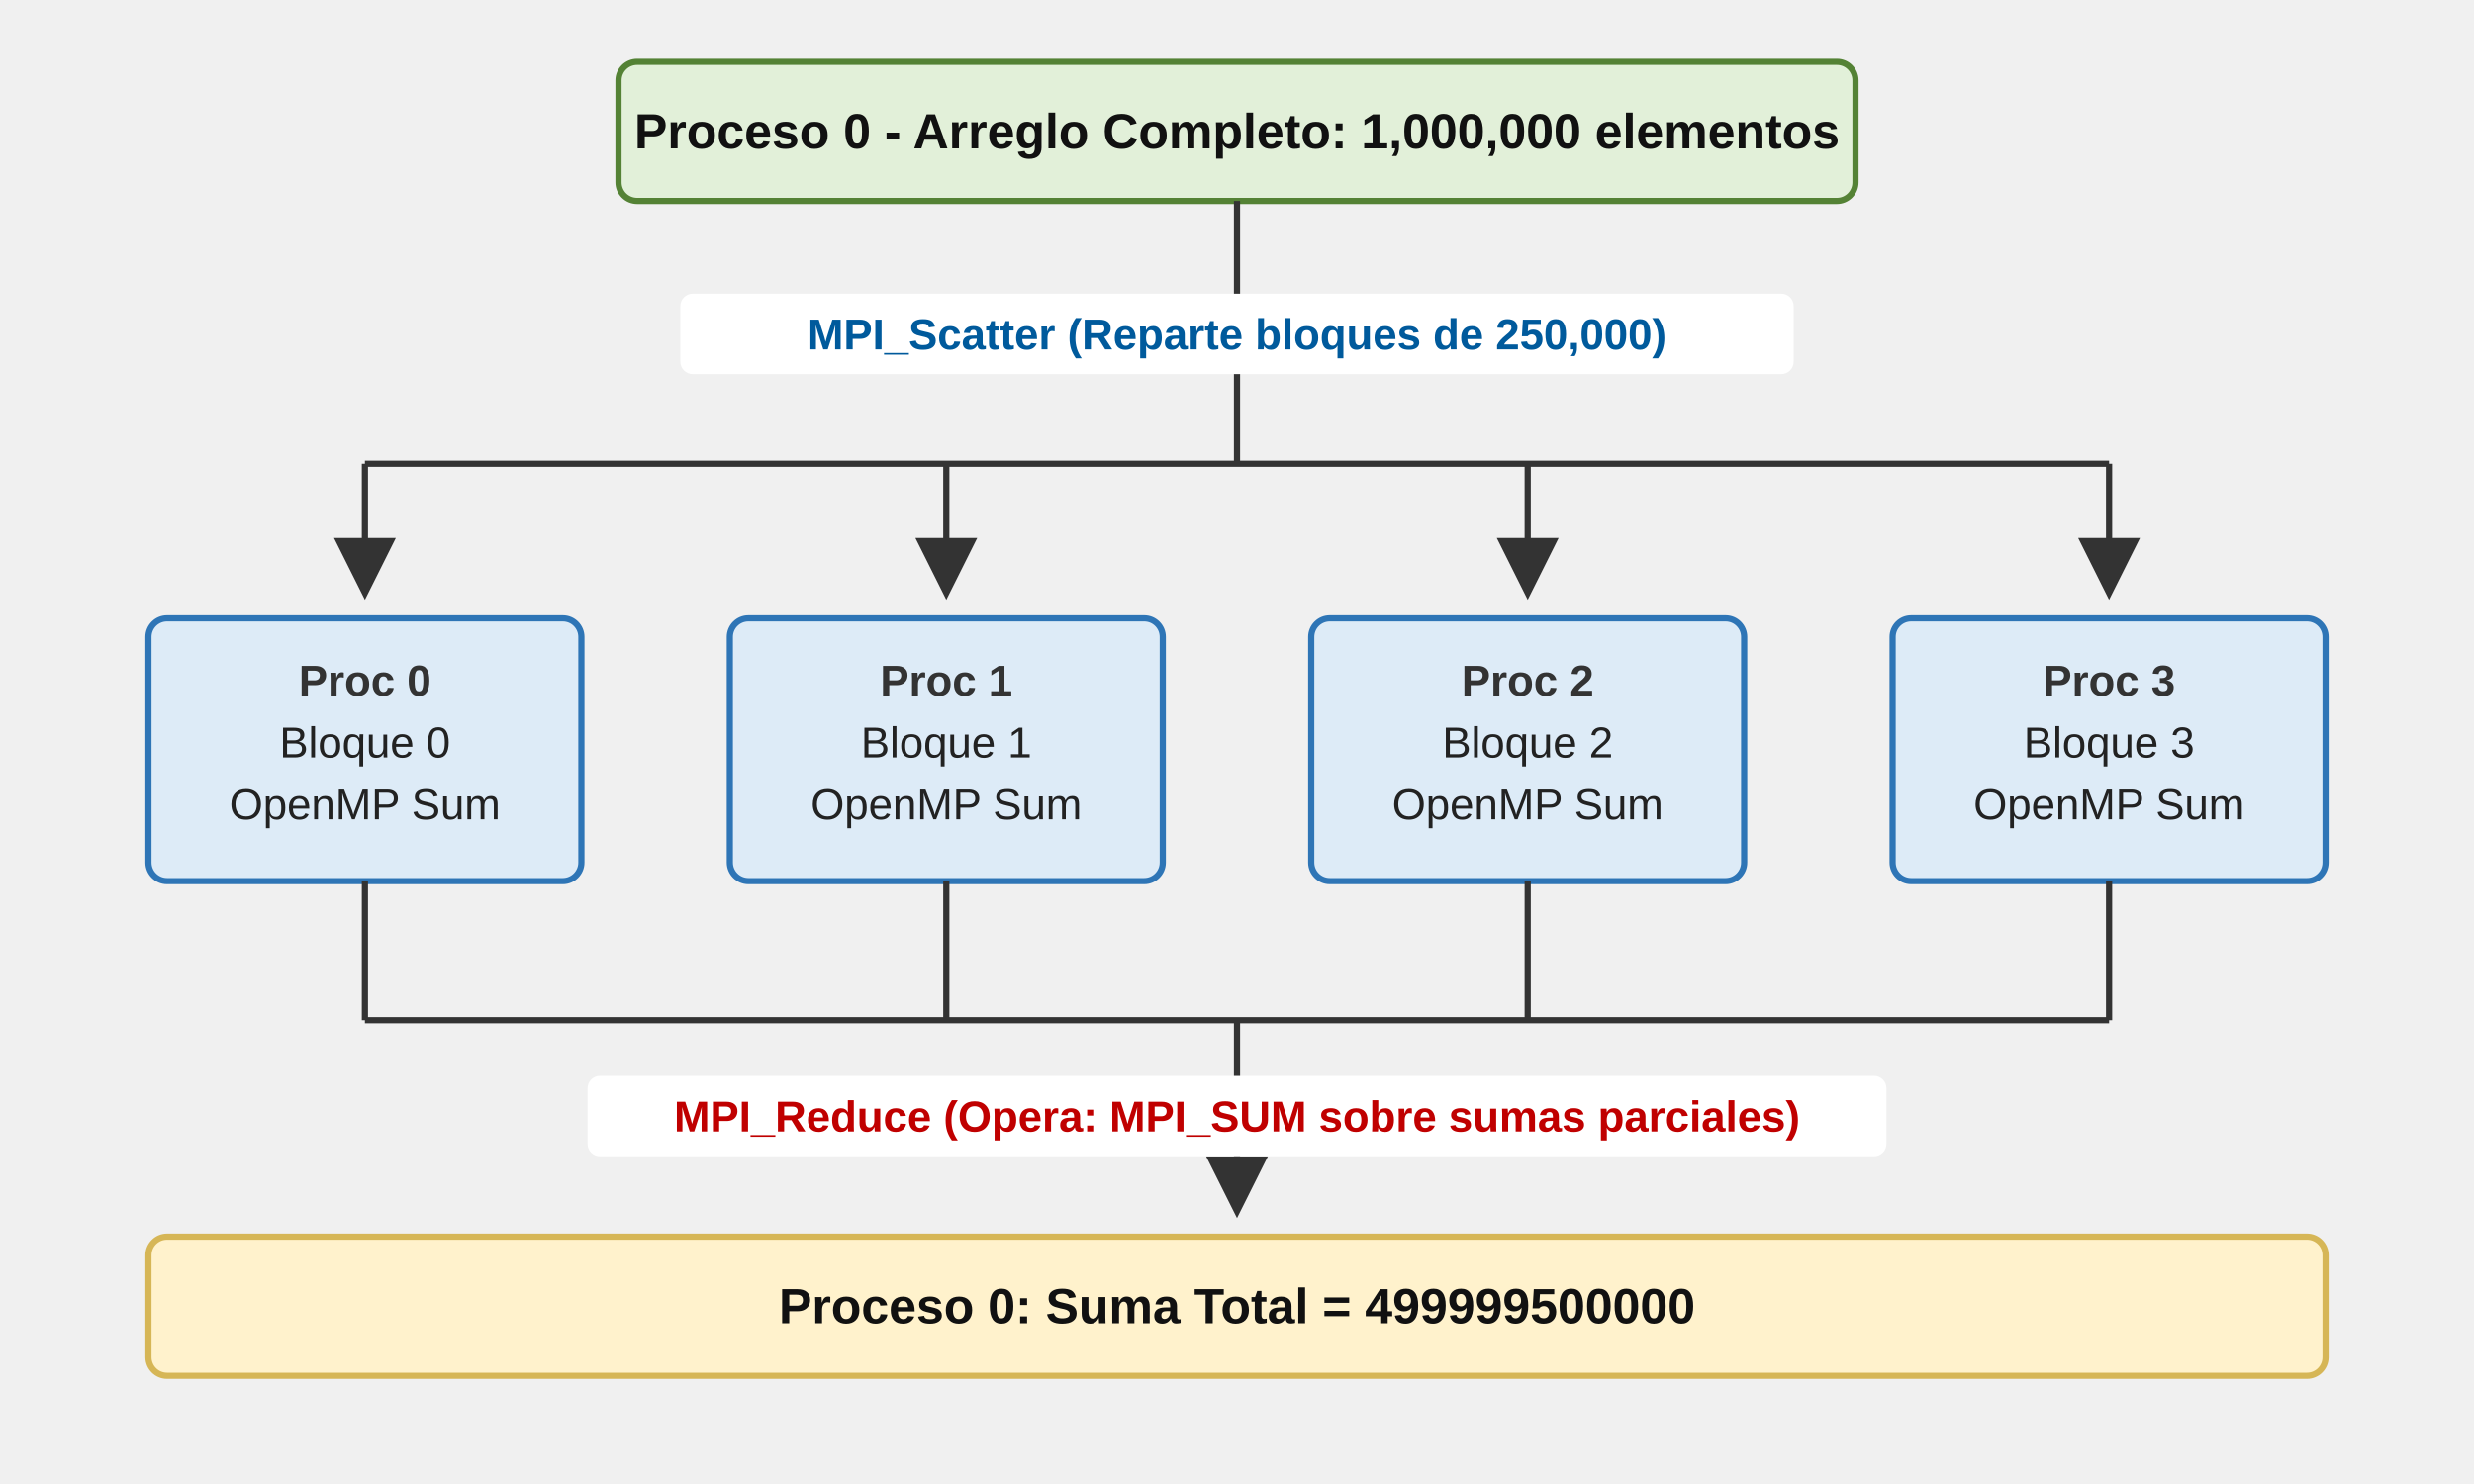
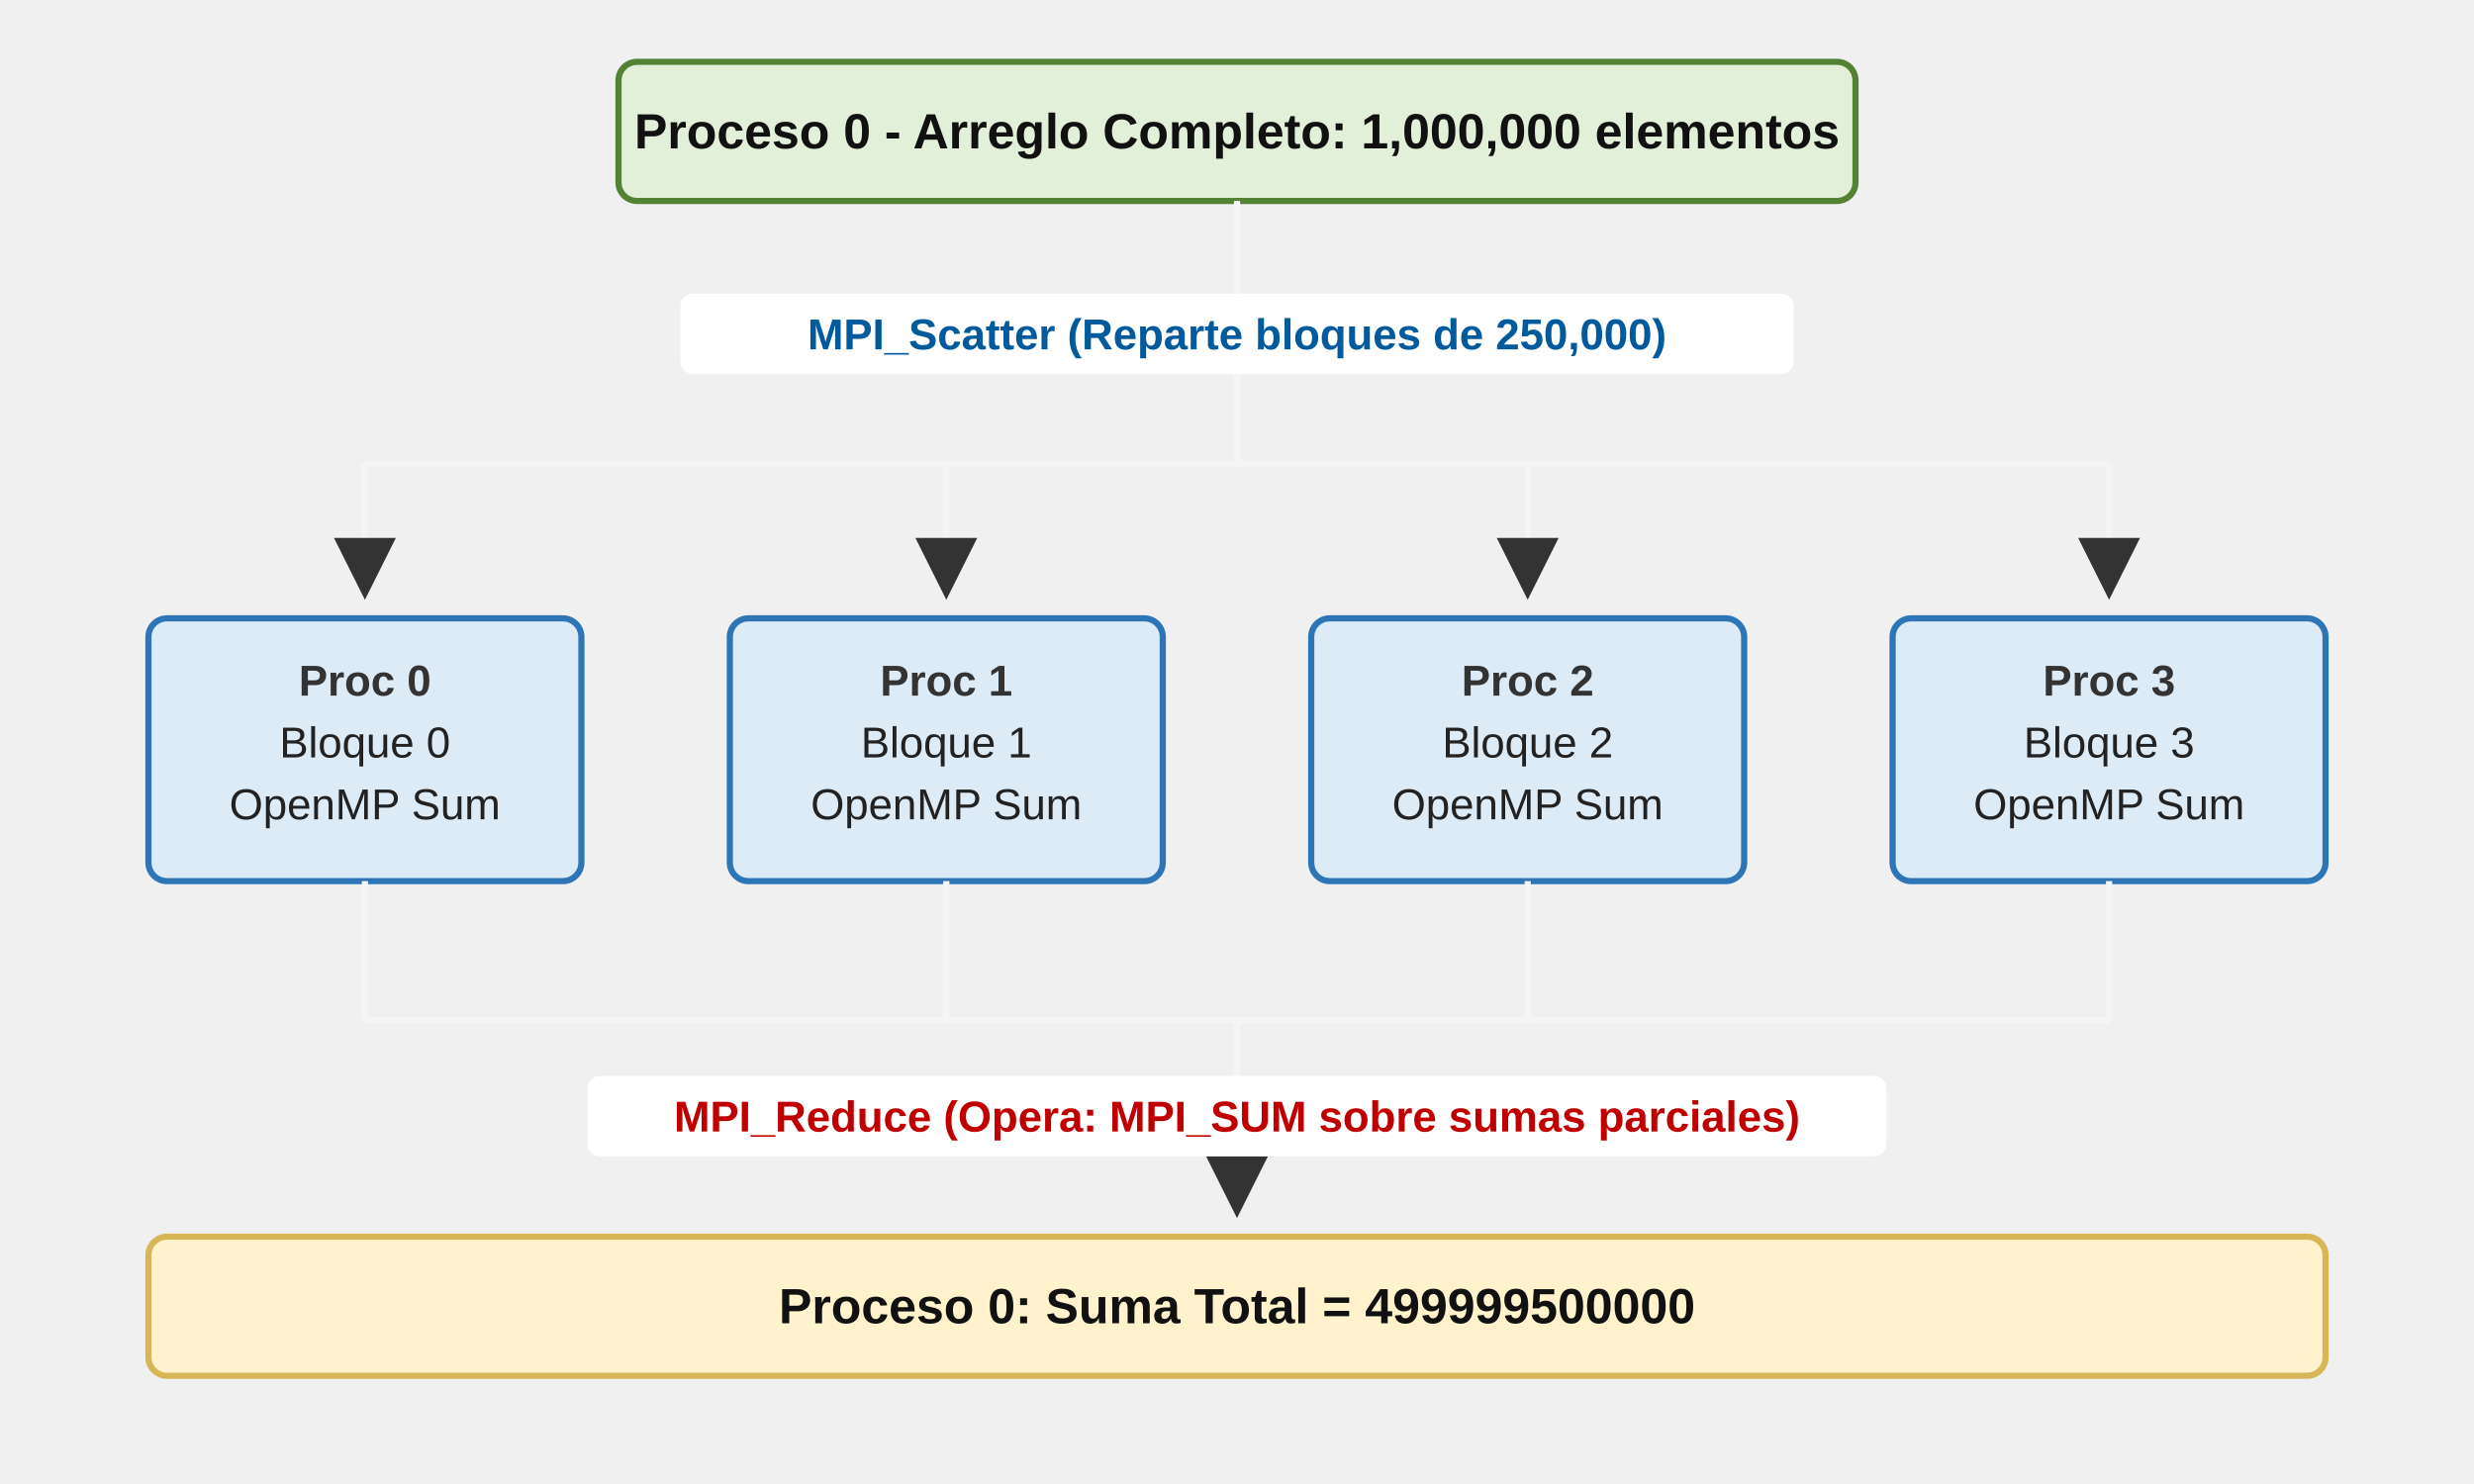
<svg xmlns="http://www.w3.org/2000/svg" viewBox="0 0 800 480" width="100%" height="100%">
  <defs>
    <marker id="arrow" markerWidth="10" markerHeight="10" refX="8" refY="5" orient="auto-start-reverse">
      <path d="M 0 0 L 10 5 L 0 10 z" fill="#333333" />
    </marker>
    <style>
      .box { stroke-width: 2; rx: 6; ry: 6; }
-       .line { stroke: #333333; stroke-width: 2; fill: none; }
+       .line { stroke: #f5f5f5; stroke-width: 2; fill: none; }
      .title { font-family: 'Segoe UI', Arial, sans-serif; font-size: 16px; font-weight: bold; fill: #111; }
      .label { font-family: 'Segoe UI', Arial, sans-serif; font-size: 14px; font-weight: bold; fill: #333; }
      .proc-text { font-family: 'Segoe UI', Arial, sans-serif; font-size: 14px; fill: #222; }
      .highlight-text { font-family: 'Segoe UI', Arial, sans-serif; font-size: 14px; font-weight: bold; fill: #c00000; }
      .scatter-text { font-family: 'Segoe UI', Arial, sans-serif; font-size: 14px; font-weight: bold; fill: #005A9C; }
    </style>
  </defs>
  <rect x="200" y="20" width="400" height="45" class="box" fill="#e2f0d9" stroke="#548235" />
  <text x="400" y="48" text-anchor="middle" class="title">Proceso 0 - Arreglo Completo: 1,000,000 elementos</text>
  <line x1="400" y1="65" x2="400" y2="150" class="line" />
  <rect x="220" y="95" width="360" height="26" fill="#ffffff" rx="4" />
  <text x="400" y="113" text-anchor="middle" class="scatter-text">MPI_Scatter (Reparte bloques de 250,000)</text>
  <line x1="118" y1="150" x2="682" y2="150" class="line" />
  <line x1="118" y1="150" x2="118" y2="190" class="line" marker-end="url(#arrow)" />
  <line x1="306" y1="150" x2="306" y2="190" class="line" marker-end="url(#arrow)" />
  <line x1="494" y1="150" x2="494" y2="190" class="line" marker-end="url(#arrow)" />
  <line x1="682" y1="150" x2="682" y2="190" class="line" marker-end="url(#arrow)" />
  <rect x="48" y="200" width="140" height="85" class="box" fill="#ddebf7" stroke="#2e75b6" />
  <text x="118" y="225" text-anchor="middle" class="label">Proc 0</text>
  <text x="118" y="245" text-anchor="middle" class="proc-text">Bloque 0</text>
  <text x="118" y="265" text-anchor="middle" class="proc-text">OpenMP Sum</text>
  <rect x="236" y="200" width="140" height="85" class="box" fill="#ddebf7" stroke="#2e75b6" />
  <text x="306" y="225" text-anchor="middle" class="label">Proc 1</text>
  <text x="306" y="245" text-anchor="middle" class="proc-text">Bloque 1</text>
  <text x="306" y="265" text-anchor="middle" class="proc-text">OpenMP Sum</text>
  <rect x="424" y="200" width="140" height="85" class="box" fill="#ddebf7" stroke="#2e75b6" />
  <text x="494" y="225" text-anchor="middle" class="label">Proc 2</text>
  <text x="494" y="245" text-anchor="middle" class="proc-text">Bloque 2</text>
  <text x="494" y="265" text-anchor="middle" class="proc-text">OpenMP Sum</text>
  <rect x="612" y="200" width="140" height="85" class="box" fill="#ddebf7" stroke="#2e75b6" />
  <text x="682" y="225" text-anchor="middle" class="label">Proc 3</text>
  <text x="682" y="245" text-anchor="middle" class="proc-text">Bloque 3</text>
  <text x="682" y="265" text-anchor="middle" class="proc-text">OpenMP Sum</text>
  <line x1="118" y1="285" x2="118" y2="330" class="line" />
  <line x1="306" y1="285" x2="306" y2="330" class="line" />
  <line x1="494" y1="285" x2="494" y2="330" class="line" />
  <line x1="682" y1="285" x2="682" y2="330" class="line" />
  <line x1="118" y1="330" x2="682" y2="330" class="line" />
  <line x1="400" y1="330" x2="400" y2="390" class="line" marker-end="url(#arrow)" />
  <rect x="190" y="348" width="420" height="26" fill="#ffffff" rx="4" />
  <text x="400" y="366" text-anchor="middle" class="highlight-text">MPI_Reduce (Opera: MPI_SUM sobre sumas parciales)</text>
  <rect x="48" y="400" width="704" height="45" class="box" fill="#fff2cc" stroke="#d6b656" />
  <text x="400" y="428" text-anchor="middle" class="title">Proceso 0: Suma Total = 499999500000</text>
</svg>
